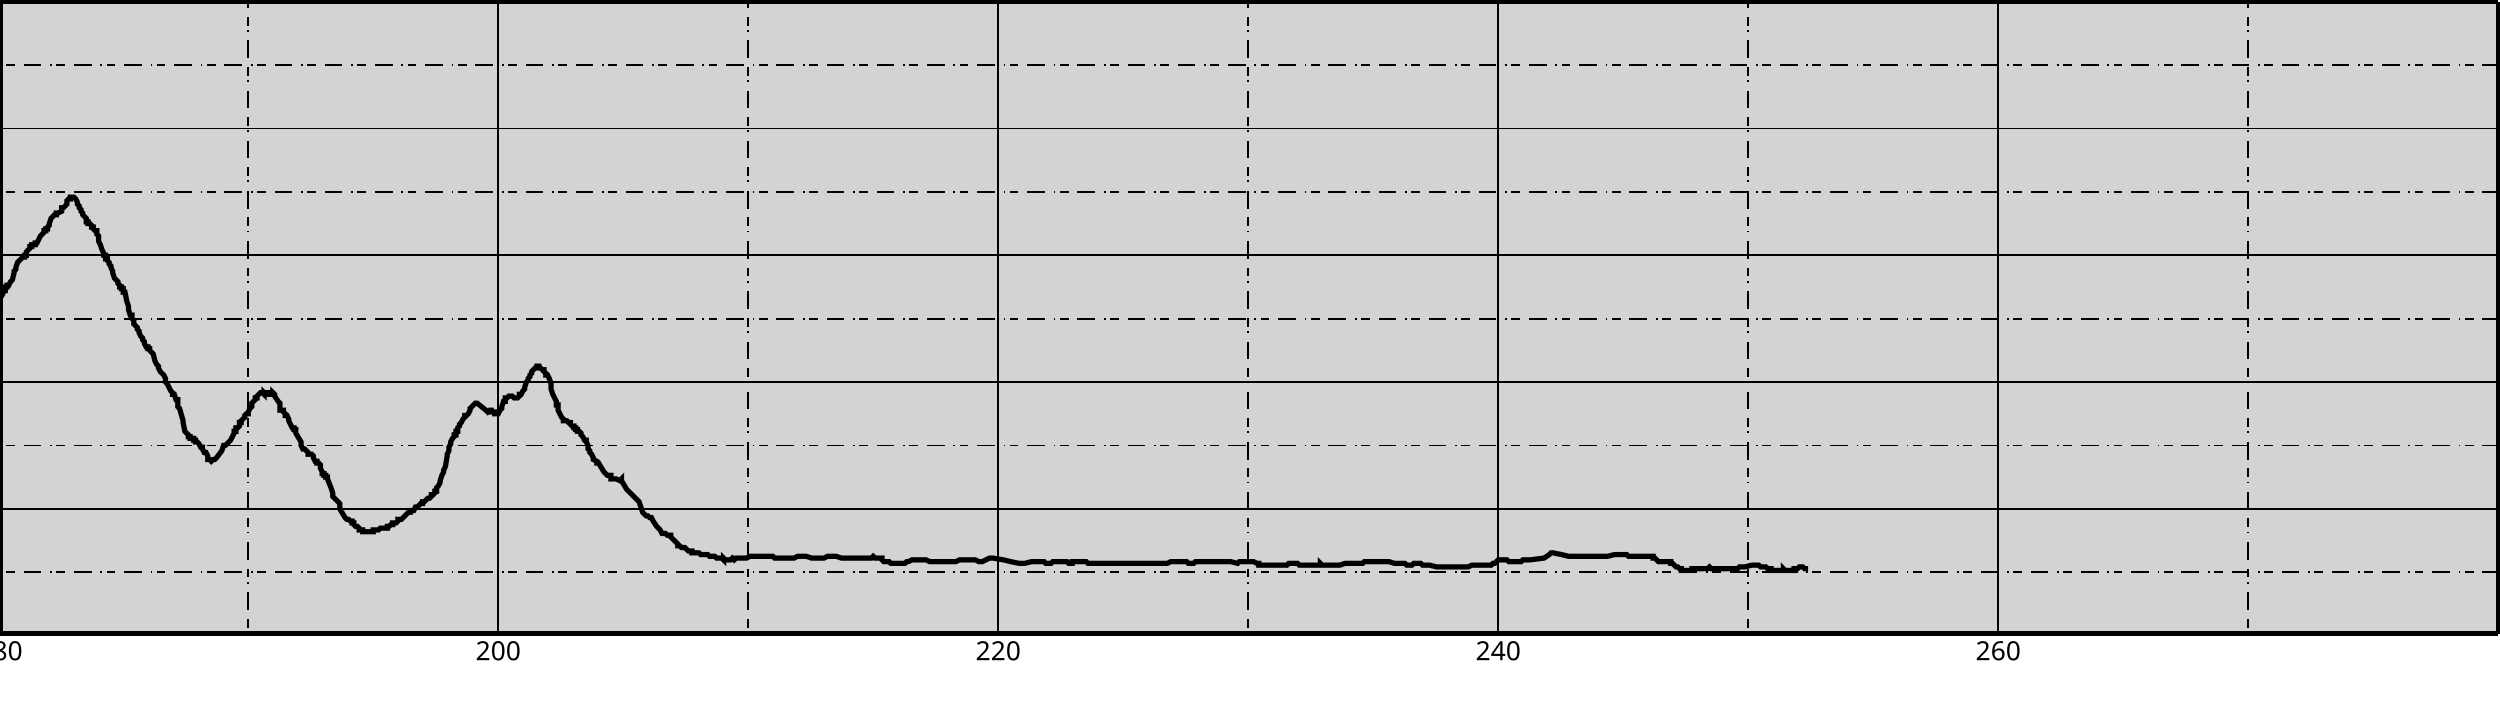
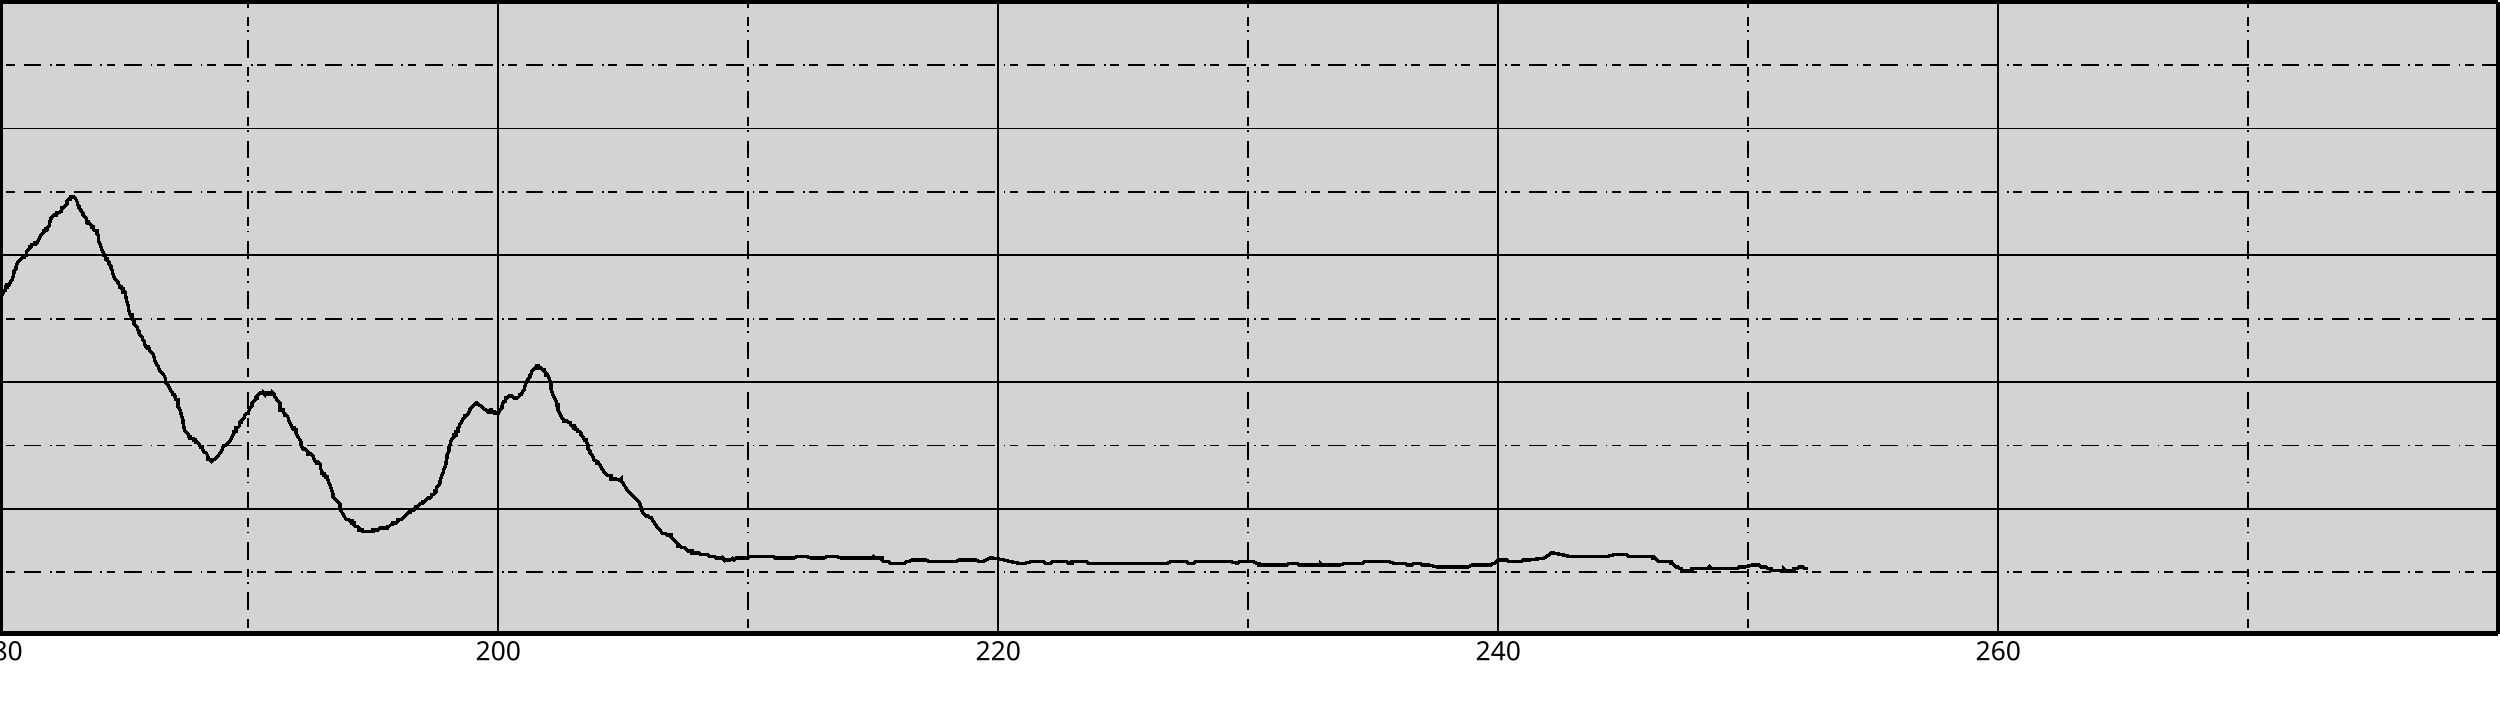
<svg xmlns="http://www.w3.org/2000/svg" height="400" width="1420">
  <g font-family="Libertinus Serif" font-size="15" id="world" shape-rendering="crispEdges">
    <g id="BG" />
    <g id="SB" transform="translate(0 360)">
-       <text text-anchor="middle" transform="translate(0 15)">
+       <text text-anchor="middle" x="0" y="15">
180
</text>
-       <text text-anchor="middle" transform="translate(283 15)">
+       <text text-anchor="middle" x="283" y="15">
200
</text>
-       <text text-anchor="middle" transform="translate(567 15)">
+       <text text-anchor="middle" x="567" y="15">
220
</text>
-       <text text-anchor="middle" transform="translate(851 15)">
+       <text text-anchor="middle" x="851" y="15">
240
</text>
-       <text text-anchor="middle" transform="translate(1135 15)">
+       <text text-anchor="middle" x="1135" y="15">
260
</text>
    </g>
    <g id="SD" transform="translate(0 360) scale(1 -1) scale(1 1)">
      <path d="M0,0 L0,359 L1419,359 L1419,0 L0,0" fill="lightgray" id="bg" />
      <path d="M0,0 L1419,0" stroke="black" stroke-width="3" />
      <path d="M0,0 L0,359" stroke="black" stroke-width="3" />
      <path d="M0,359 L1419,359" stroke="black" stroke-width="3" />
      <path d="M1419,0 L1419,359" stroke="black" stroke-width="3" />
      <path d="M0,0 L0,359" stroke="black" stroke-width="1" />
      <path d="M283,0 L283,359" stroke="black" stroke-width="1" />
      <path d="M567,0 L567,359" stroke="black" stroke-width="1" />
      <path d="M851,0 L851,359" stroke="black" stroke-width="1" />
      <path d="M1135,0 L1135,359" stroke="black" stroke-width="1" />
      <path d="M141,0 L141,359" stroke="black" stroke-dasharray="1.0,2.5,5.0,5.0,10.0,5.0" />
      <path d="M425,0 L425,359" stroke="black" stroke-dasharray="1.0,2.5,5.0,5.0,10.0,5.0" />
      <path d="M709,0 L709,359" stroke="black" stroke-dasharray="1.0,2.5,5.0,5.0,10.0,5.0" />
      <path d="M993,0 L993,359" stroke="black" stroke-dasharray="1.0,2.5,5.0,5.0,10.0,5.0" />
      <path d="M1277,0 L1277,359" stroke="black" stroke-dasharray="1.0,2.5,5.0,5.0,10.0,5.0" />
      <path d="M0,0 L1419,0" stroke="black" stroke-width="1" />
      <path d="M0,71 L1419,71" stroke="black" stroke-width="1" />
      <path d="M0,143 L1419,143" stroke="black" stroke-width="1" />
      <path d="M0,215 L1419,215" stroke="black" stroke-width="1" />
      <path d="M0,287 L1419,287" stroke="black" stroke-width="1" />
      <path d="M0,35 L1419,35" stroke="black" stroke-dasharray="1.0,2.5,5.0,5.0,10.0,5.0" />
      <path d="M0,107 L1419,107" stroke="black" stroke-dasharray="1.0,2.5,5.0,5.0,10.0,5.0" />
      <path d="M0,179 L1419,179" stroke="black" stroke-dasharray="1.0,2.5,5.0,5.0,10.0,5.0" />
      <path d="M0,251 L1419,251" stroke="black" stroke-dasharray="1.0,2.5,5.0,5.0,10.0,5.0" />
      <path d="M0,323 L1419,323" stroke="black" stroke-dasharray="1.0,2.5,5.0,5.0,10.0,5.0" />
-       <path d="M0,190 L0,190 L0,191 L0,191 L0,191 L1,192 L2,194 L2,194 L2,194 L2,195 L2,195 L3,195 L3,197 L3,197 L4,197 L4,197 L4,198 L4,198 L5,198 L5,198 L5,198 L6,200 L6,200 L7,201 L7,201 L7,201 L8,205 L8,206 L9,207 L9,208 L10,211 L11,212 L11,212 L11,212 L12,213 L12,213 L12,213 L12,213 L13,214 L13,214 L13,214 L13,214 L14,214 L14,214 L14,215 L15,215 L15,217 L15,217 L16,218 L17,219 L17,219 L17,220 L17,220 L18,220 L18,220 L18,221 L18,221 L18,221 L19,221 L19,221 L19,221 L19,221 L19,221 L20,221 L20,221 L20,222 L21,222 L21,222 L23,226 L24,227 L24,227 L25,228 L25,229 L25,229 L25,229 L26,229 L26,229 L26,229 L26,229 L26,230 L27,230 L27,230 L27,230 L27,230 L27,231 L28,232 L28,233 L29,236 L30,237 L31,238 L31,238 L32,238 L32,238 L32,238 L32,239 L32,239 L33,239 L35,240 L35,240 L35,242 L36,242 L36,242 L37,243 L38,244 L38,245 L38,246 L39,247 L40,247 L40,247 L40,247 L40,248 L41,248 L41,248 L42,248 L42,248 L43,247 L44,245 L44,244 L45,243 L45,242 L46,241 L46,241 L46,241 L46,240 L46,240 L47,239 L47,238 L48,237 L48,237 L49,236 L49,235 L49,234 L50,234 L50,234 L50,233 L50,233 L50,233 L51,233 L51,233 L51,233 L52,232 L52,232 L52,232 L52,231 L53,231 L53,231 L53,230 L53,230 L54,229 L54,229 L55,229 L55,228 L55,227 L56,226 L56,225 L56,223 L57,221 L58,218 L59,216 L59,216 L59,215 L60,215 L60,214 L60,213 L61,213 L61,212 L62,211 L62,210 L63,209 L63,208 L64,206 L64,205 L65,202 L65,202 L66,201 L67,200 L67,200 L67,199 L68,198 L68,198 L68,197 L68,197 L69,197 L69,197 L69,197 L69,196 L69,196 L70,196 L70,195 L70,194 L71,194 L72,189 L73,186 L73,184 L74,181 L74,181 L75,181 L75,180 L75,179 L76,178 L76,176 L76,176 L77,175 L78,174 L78,173 L79,172 L79,171 L80,169 L80,169 L81,168 L81,167 L82,166 L82,165 L82,165 L83,163 L84,163 L84,162 L84,162 L85,162 L85,162 L85,161 L86,160 L86,160 L87,159 L88,155 L89,153 L90,152 L90,151 L91,149 L93,147 L94,145 L94,145 L94,143 L95,142 L96,140 L97,138 L97,138 L98,137 L98,136 L99,136 L99,136 L100,133 L101,133 L101,129 L102,128 L104,121 L104,120 L105,115 L106,114 L107,113 L107,112 L107,112 L107,112 L107,112 L108,112 L108,111 L108,111 L109,111 L109,111 L110,111 L110,110 L111,110 L111,109 L112,109 L113,108 L113,108 L113,108 L114,106 L115,106 L115,106 L115,105 L115,105 L116,103 L116,103 L117,103 L118,101 L118,99 L119,99 L120,98 L120,98 L121,99 L121,99 L121,99 L122,99 L122,99 L122,99 L123,100 L123,100 L123,100 L126,104 L127,107 L128,107 L129,108 L130,109 L131,110 L132,112 L133,114 L133,115 L134,115 L134,117 L135,117 L135,117 L135,117 L135,117 L135,117 L136,118 L136,120 L137,120 L137,120 L137,121 L138,122 L139,123 L139,123 L139,124 L139,124 L139,124 L140,125 L140,125 L141,125 L141,126 L142,128 L142,128 L143,129 L143,131 L143,131 L144,132 L144,132 L145,133 L145,133 L145,134 L146,134 L146,135 L147,136 L148,137 L148,137 L149,137 L150,136 L150,137 L151,136 L152,136 L152,136 L152,137 L153,137 L153,137 L154,136 L154,136 L154,136 L155,136 L155,137 L155,137 L156,136 L156,136 L156,136 L156,135 L156,135 L158,132 L159,131 L159,129 L159,127 L160,127 L161,127 L161,126 L162,125 L162,124 L163,124 L164,122 L164,121 L165,119 L166,117 L167,117 L167,116 L168,116 L168,116 L168,114 L171,109 L171,107 L172,105 L173,105 L174,104 L174,104 L174,104 L175,103 L175,103 L175,102 L175,102 L176,102 L176,102 L176,102 L176,102 L176,102 L177,102 L178,101 L178,101 L178,100 L179,98 L179,98 L179,98 L179,98 L180,98 L180,98 L180,98 L180,97 L180,97 L181,97 L181,97 L182,96 L182,95 L182,94 L183,92 L183,91 L183,91 L184,91 L184,90 L184,90 L185,90 L185,90 L185,89 L186,89 L186,88 L186,88 L188,83 L189,80 L189,78 L190,77 L191,76 L193,74 L193,71 L196,66 L196,66 L197,65 L197,65 L197,65 L198,65 L198,65 L198,65 L198,65 L198,65 L198,65 L199,64 L199,64 L199,64 L200,64 L200,63 L200,63 L201,63 L201,62 L201,62 L201,62 L201,62 L202,61 L202,61 L202,61 L203,61 L203,61 L203,61 L203,61 L204,60 L204,60 L204,59 L205,59 L205,59 L205,59 L206,59 L206,58 L207,58 L207,58 L208,58 L208,58 L208,58 L209,58 L210,58 L210,58 L210,58 L211,58 L212,58 L212,58 L212,59 L213,59 L213,59 L213,59 L214,59 L214,59 L214,59 L215,59 L215,59 L215,59 L216,60 L216,60 L218,60 L218,60 L218,60 L219,60 L219,60 L220,60 L220,60 L220,61 L220,61 L221,61 L222,62 L222,62 L222,62 L223,62 L223,62 L223,62 L223,63 L224,63 L225,63 L226,64 L226,65 L226,65 L227,65 L228,65 L228,65 L228,65 L228,65 L229,66 L229,66 L230,67 L231,68 L232,69 L232,69 L232,69 L233,69 L233,70 L235,70 L236,72 L236,72 L237,72 L238,73 L239,74 L239,74 L240,74 L240,75 L241,75 L241,75 L242,76 L243,77 L243,77 L244,77 L245,78 L245,78 L245,79 L246,79 L246,79 L247,80 L247,81 L248,81 L248,81 L248,83 L249,84 L250,86 L250,87 L251,90 L252,92 L252,93 L253,95 L254,101 L254,102 L255,104 L255,106 L256,108 L256,108 L256,108 L256,109 L257,111 L257,111 L258,112 L258,113 L258,113 L259,113 L259,115 L259,115 L260,115 L260,117 L261,118 L261,119 L262,120 L263,122 L263,122 L263,122 L264,123 L264,124 L265,124 L266,125 L267,127 L267,128 L268,129 L269,130 L270,131 L270,131 L270,131 L271,131 L276,127 L277,126 L277,126 L278,127 L279,127 L279,126 L279,126 L280,126 L280,126 L281,126 L281,125 L282,125 L282,125 L283,125 L283,125 L284,127 L284,127 L285,128 L285,129 L286,132 L287,132 L287,134 L288,134 L289,135 L290,135 L291,135 L291,135 L291,135 L291,135 L292,134 L293,134 L293,134 L294,134 L295,135 L295,135 L295,135 L295,136 L295,136 L296,136 L297,138 L297,138 L297,138 L298,139 L298,140 L299,143 L299,143 L299,143 L300,144 L300,145 L301,146 L301,147 L301,147 L302,148 L302,149 L303,150 L303,150 L303,150 L304,151 L304,151 L305,151 L305,151 L305,151 L305,151 L305,152 L306,152 L306,151 L306,151 L306,151 L307,151 L308,150 L308,150 L308,150 L309,150 L309,149 L309,149 L309,149 L310,148 L310,147 L310,147 L311,147 L312,145 L313,142 L313,141 L313,139 L314,136 L315,134 L315,134 L316,132 L316,130 L317,130 L317,128 L317,127 L318,125 L319,123 L320,122 L320,122 L320,122 L320,121 L321,121 L322,121 L323,120 L324,120 L324,119 L324,119 L325,118 L325,118 L325,118 L326,118 L326,118 L326,117 L327,117 L327,117 L327,116 L327,116 L327,116 L328,116 L328,116 L328,115 L329,115 L329,115 L330,114 L330,113 L331,112 L331,112 L332,110 L333,110 L333,109 L334,107 L334,105 L335,104 L335,103 L336,102 L336,102 L337,100 L337,99 L337,99 L339,98 L339,97 L339,97 L340,97 L340,97 L340,97 L343,92 L344,91 L345,90 L346,90 L347,90 L347,88 L349,88 L350,88 L352,87 L352,87 L353,88 L353,87 L356,82 L358,80 L359,79 L359,79 L361,77 L362,76 L363,75 L365,69 L367,67 L368,67 L368,67 L368,67 L369,66 L370,66 L371,64 L373,61 L375,59 L376,57 L378,57 L379,56 L379,56 L379,56 L379,56 L379,56 L380,56 L380,56 L380,56 L380,56 L381,56 L381,55 L381,55 L382,54 L382,54 L383,53 L384,52 L384,52 L385,51 L385,50 L386,50 L387,49 L387,49 L388,49 L388,49 L388,49 L388,49 L388,49 L388,49 L389,49 L390,48 L390,48 L390,48 L391,47 L391,47 L392,47 L392,47 L393,47 L393,47 L393,46 L394,46 L394,46 L395,46 L395,46 L397,46 L398,45 L399,45 L401,45 L402,45 L402,45 L403,44 L404,44 L405,44 L405,44 L405,44 L406,44 L406,44 L406,44 L407,43 L407,43 L409,43 L409,43 L409,43 L409,43 L410,43 L410,43 L411,42 L411,43 L412,42 L413,42 L413,42 L413,42 L414,42 L414,42 L414,42 L414,42 L414,42 L414,42 L414,42 L414,42 L415,42 L416,43 L416,43 L417,42 L417,42 L417,42 L417,42 L417,42 L417,42 L418,43 L418,43 L418,43 L418,43 L419,43 L420,43 L420,43 L420,43 L420,43 L421,43 L421,43 L422,43 L422,43 L422,43 L423,43 L423,43 L423,43 L423,43 L423,43 L423,43 L424,43 L426,44 L426,44 L427,44 L427,44 L428,44 L428,44 L429,44 L429,44 L429,44 L429,44 L429,44 L430,44 L430,44 L430,44 L431,44 L432,44 L433,44 L434,44 L435,44 L435,44 L435,44 L436,44 L436,44 L436,44 L437,44 L438,44 L438,44 L439,44 L439,44 L440,43 L441,43 L442,43 L442,43 L442,43 L444,43 L445,43 L446,43 L447,43 L450,43 L451,43 L453,44 L455,44 L455,44 L456,44 L457,44 L457,44 L458,44 L458,44 L461,43 L461,43 L461,43 L463,43 L468,43 L470,44 L472,44 L474,44 L474,44 L474,44 L475,44 L475,44 L478,43 L480,43 L480,43 L480,43 L481,43 L483,43 L483,43 L483,43 L483,43 L483,43 L484,43 L484,43 L484,43 L484,43 L484,43 L485,43 L485,43 L485,43 L486,43 L486,43 L486,43 L487,43 L487,43 L487,43 L488,43 L488,43 L488,43 L488,43 L489,43 L490,43 L490,43 L490,43 L491,43 L494,43 L494,43 L495,43 L496,44 L497,43 L497,43 L497,43 L498,43 L498,43 L498,43 L499,43 L499,43 L499,43 L499,43 L500,43 L500,43 L501,43 L501,42 L502,41 L502,41 L503,41 L504,41 L504,41 L504,41 L504,41 L505,41 L506,40 L507,40 L508,40 L508,40 L509,40 L510,40 L510,40 L511,40 L514,40 L514,40 L515,41 L516,41 L518,42 L519,42 L519,42 L520,42 L521,42 L521,42 L522,42 L522,42 L523,42 L523,42 L524,42 L524,42 L525,42 L525,42 L526,42 L528,41 L529,41 L530,41 L530,41 L531,41 L532,41 L533,41 L533,41 L534,41 L534,41 L534,41 L534,41 L534,41 L534,41 L534,41 L534,41 L535,41 L535,41 L536,41 L537,41 L538,41 L539,41 L539,41 L540,41 L541,41 L543,41 L545,42 L548,42 L549,42 L550,42 L551,42 L553,42 L553,42 L554,42 L554,42 L556,41 L558,41 L560,42 L562,43 L562,43 L563,43 L564,43 L570,42 L574,41 L574,41 L579,40 L579,40 L580,40 L580,40 L581,40 L582,40 L582,40 L582,40 L586,41 L587,41 L587,41 L587,41 L588,41 L588,41 L588,41 L589,41 L589,41 L589,41 L590,41 L591,41 L592,41 L593,41 L593,41 L594,40 L595,40 L597,40 L597,40 L598,41 L599,41 L600,41 L601,41 L602,41 L603,41 L603,41 L603,41 L604,41 L604,41 L604,41 L605,41 L605,41 L605,41 L606,41 L606,41 L607,40 L607,40 L607,40 L608,40 L609,40 L609,40 L609,41 L609,41 L610,41 L611,41 L611,41 L612,41 L613,41 L615,41 L616,41 L617,41 L618,40 L619,40 L620,40 L621,40 L624,40 L624,40 L626,40 L626,40 L626,40 L627,40 L627,40 L627,40 L628,40 L630,40 L634,40 L637,40 L638,40 L641,40 L641,40 L641,40 L643,40 L644,40 L644,40 L644,40 L645,40 L651,40 L651,40 L651,40 L657,40 L662,40 L663,40 L665,41 L668,41 L669,41 L672,41 L672,41 L672,41 L672,41 L672,41 L672,41 L673,41 L673,41 L673,41 L674,41 L674,41 L675,40 L675,40 L676,40 L677,40 L677,40 L678,40 L679,41 L679,41 L679,41 L681,41 L681,41 L692,41 L692,41 L694,41 L694,41 L696,41 L699,41 L703,40 L704,41 L704,41 L705,41 L706,41 L707,41 L707,41 L708,41 L708,41 L712,41 L712,41 L712,41 L714,40 L715,40 L715,39 L716,39 L716,39 L717,39 L717,39 L718,39 L719,39 L720,39 L720,39 L721,39 L722,39 L723,39 L723,39 L724,39 L725,39 L726,39 L726,39 L727,39 L728,39 L728,39 L729,39 L729,39 L730,39 L730,39 L731,39 L732,40 L732,40 L733,40 L733,40 L734,40 L734,40 L734,40 L735,40 L735,40 L737,40 L738,39 L739,39 L739,39 L739,39 L740,39 L741,39 L741,39 L743,39 L743,39 L743,39 L744,39 L744,39 L745,39 L745,39 L747,39 L750,39 L750,40 L751,39 L751,39 L752,39 L752,39 L753,39 L760,39 L761,39 L761,39 L761,39 L764,40 L764,40 L765,40 L765,40 L766,40 L770,40 L774,40 L775,41 L776,41 L777,41 L778,41 L779,41 L780,41 L780,41 L781,41 L784,41 L789,41 L792,40 L798,40 L799,39 L799,39 L799,39 L799,39 L800,39 L800,39 L801,39 L801,39 L801,39 L801,39 L802,39 L802,39 L803,40 L804,40 L804,40 L804,40 L804,40 L806,40 L806,40 L806,40 L806,40 L807,40 L808,39 L809,39 L809,39 L810,39 L810,39 L810,39 L810,39 L811,39 L811,39 L811,39 L812,39 L816,38 L817,38 L817,38 L817,38 L818,38 L818,38 L819,38 L820,38 L821,38 L823,38 L823,38 L824,38 L824,38 L825,38 L825,38 L826,38 L826,38 L826,38 L826,38 L826,38 L826,38 L828,38 L829,38 L830,38 L834,38 L836,39 L837,39 L837,39 L838,39 L838,39 L838,39 L838,39 L839,39 L839,39 L839,39 L839,39 L839,39 L840,39 L840,39 L841,39 L841,39 L843,39 L843,39 L844,39 L844,39 L845,39 L845,39 L845,39 L845,39 L845,39 L846,39 L846,39 L847,39 L847,39 L847,39 L847,39 L847,39 L847,39 L848,40 L849,40 L850,41 L851,42 L851,42 L852,42 L853,42 L853,42 L854,42 L854,42 L854,42 L854,42 L854,42 L854,42 L855,42 L855,42 L855,42 L855,42 L856,42 L857,41 L857,41 L858,41 L858,41 L858,41 L859,41 L859,41 L859,41 L859,41 L859,41 L860,41 L860,41 L860,41 L861,41 L861,41 L861,41 L861,41 L862,41 L862,41 L862,41 L862,41 L862,41 L862,41 L862,41 L864,41 L865,42 L865,42 L866,42 L866,42 L866,42 L866,42 L866,42 L866,42 L867,42 L868,42 L869,42 L877,43 L880,45 L881,46 L881,46 L882,46 L887,45 L887,45 L891,44 L892,44 L893,44 L894,44 L898,44 L899,44 L900,44 L900,44 L901,44 L910,44 L912,44 L913,44 L917,45 L923,45 L924,45 L925,44 L928,44 L929,44 L929,44 L930,44 L934,44 L935,44 L936,44 L936,44 L937,44 L939,44 L939,43 L940,43 L942,41 L942,41 L943,41 L944,41 L945,41 L946,41 L946,41 L947,41 L947,41 L947,41 L948,41 L949,41 L949,40 L950,40 L951,39 L951,39 L952,38 L953,38 L953,38 L954,37 L955,37 L955,36 L957,36 L958,36 L958,36 L958,36 L958,36 L958,36 L958,36 L959,36 L959,36 L959,36 L959,36 L960,36 L960,36 L960,36 L961,36 L961,36 L961,36 L961,37 L962,37 L962,37 L963,37 L964,37 L964,37 L965,37 L966,37 L966,37 L967,37 L967,37 L967,37 L969,37 L970,37 L971,38 L971,38 L971,38 L972,37 L973,37 L974,37 L975,37 L975,37 L975,37 L976,37 L978,37 L978,37 L980,37 L980,37 L980,37 L980,37 L981,37 L981,37 L981,37 L984,37 L985,37 L985,37 L987,37 L988,38 L990,38 L990,38 L991,38 L991,38 L991,38 L995,39 L996,39 L996,39 L997,39 L997,39 L997,39 L997,39 L998,39 L998,39 L998,39 L998,39 L999,39 L1000,38 L1001,38 L1001,38 L1002,38 L1002,38 L1002,38 L1003,38 L1003,38 L1003,38 L1004,37 L1005,37 L1006,37 L1006,36 L1006,36 L1007,36 L1007,36 L1008,36 L1009,36 L1009,36 L1010,36 L1010,36 L1011,36 L1011,36 L1011,36 L1011,36 L1011,36 L1012,36 L1013,36 L1013,37 L1014,36 L1014,36 L1015,36 L1015,36 L1015,36 L1015,36 L1016,36 L1016,36 L1016,36 L1017,36 L1017,36 L1017,36 L1018,36 L1018,36 L1018,36 L1018,36 L1019,36 L1019,36 L1019,36 L1019,36 L1019,37 L1019,37 L1020,37 L1020,37 L1021,37 L1021,37 L1022,38 L1022,38 L1022,38 L1022,38 L1023,38 L1023,38 L1023,38 L1023,38 L1024,38 L1025,37 L1025,37 L1025,37 L1027,37 L1027,37 L1027,37 L1027,37" fill="transparent" id="track" shape-rendering="geometricPrecision" stroke="black" stroke-width="3" />
+       <path d="M0,190 L0,190 L0,191 L0,191 L0,191 L1,192 L2,194 L2,194 L2,194 L2,195 L2,195 L3,195 L3,197 L3,197 L4,197 L4,197 L4,198 L4,198 L5,198 L5,198 L5,198 L6,200 L6,200 L7,201 L7,201 L7,201 L8,205 L8,206 L9,207 L9,208 L10,211 L11,212 L11,212 L11,212 L12,213 L12,213 L12,213 L12,213 L13,214 L13,214 L13,214 L13,214 L14,214 L14,214 L14,215 L15,215 L15,217 L15,217 L16,218 L17,219 L17,219 L17,220 L17,220 L18,220 L18,220 L18,221 L18,221 L18,221 L19,221 L19,221 L19,221 L19,221 L19,221 L20,221 L20,221 L20,222 L21,222 L21,222 L23,226 L24,227 L24,227 L25,228 L25,229 L25,229 L25,229 L26,229 L26,229 L26,229 L26,229 L26,230 L27,230 L27,230 L27,230 L27,230 L27,231 L28,232 L28,233 L29,236 L30,237 L31,238 L31,238 L32,238 L32,238 L32,238 L32,239 L32,239 L33,239 L35,240 L35,240 L35,242 L36,242 L36,242 L37,243 L38,244 L38,245 L38,246 L39,247 L40,247 L40,247 L40,247 L40,248 L41,248 L41,248 L42,248 L42,248 L43,247 L44,245 L44,244 L45,243 L45,242 L46,241 L46,241 L46,241 L46,240 L46,240 L47,239 L47,238 L48,237 L48,237 L49,236 L49,235 L49,234 L50,234 L50,234 L50,233 L50,233 L50,233 L51,233 L51,233 L51,233 L52,232 L52,232 L52,232 L52,231 L53,231 L53,231 L53,230 L53,230 L54,229 L54,229 L55,229 L55,228 L55,227 L56,226 L56,225 L56,223 L57,221 L58,218 L59,216 L59,216 L59,215 L60,215 L60,214 L60,213 L61,213 L61,212 L62,211 L62,210 L63,209 L63,208 L64,206 L64,205 L65,202 L65,202 L66,201 L67,200 L67,200 L67,199 L68,198 L68,198 L68,197 L68,197 L69,197 L69,197 L69,197 L69,196 L69,196 L70,196 L70,195 L70,194 L71,194 L72,189 L73,186 L73,184 L74,181 L74,181 L75,181 L75,180 L75,179 L76,178 L76,176 L76,176 L77,175 L78,174 L78,173 L79,172 L79,171 L80,169 L80,169 L81,168 L81,167 L82,166 L82,165 L82,165 L83,163 L84,163 L84,162 L84,162 L85,162 L85,162 L85,161 L86,160 L86,160 L87,159 L88,155 L89,153 L90,152 L90,151 L91,149 L93,147 L94,145 L94,145 L94,143 L95,142 L96,140 L97,138 L97,138 L98,137 L98,136 L99,136 L99,136 L100,133 L101,133 L101,129 L102,128 L104,121 L104,120 L105,115 L106,114 L107,113 L107,112 L107,112 L107,112 L107,112 L108,112 L108,111 L108,111 L109,111 L109,111 L110,111 L110,110 L111,110 L111,109 L112,109 L113,108 L113,108 L113,108 L114,106 L115,106 L115,106 L115,105 L115,105 L116,103 L116,103 L117,103 L118,101 L118,99 L119,99 L120,98 L120,98 L121,99 L121,99 L121,99 L122,99 L122,99 L122,99 L123,100 L123,100 L123,100 L126,104 L127,107 L128,107 L129,108 L130,109 L131,110 L132,112 L133,114 L133,115 L134,115 L134,117 L135,117 L135,117 L135,117 L135,117 L135,117 L136,118 L136,120 L137,120 L137,120 L137,121 L138,122 L139,123 L139,123 L139,124 L139,124 L139,124 L140,125 L140,125 L141,125 L141,126 L142,128 L142,128 L143,129 L143,131 L143,131 L144,132 L144,132 L145,133 L145,133 L145,134 L146,134 L146,135 L147,136 L148,137 L148,137 L149,137 L150,136 L150,137 L151,136 L152,136 L152,136 L152,137 L153,137 L153,137 L154,136 L154,136 L154,136 L155,136 L155,137 L155,137 L156,136 L156,136 L156,136 L156,135 L156,135 L158,132 L159,131 L159,129 L159,127 L160,127 L161,127 L161,126 L162,125 L162,124 L163,124 L164,122 L164,121 L165,119 L166,117 L167,117 L167,116 L168,116 L168,116 L168,114 L171,109 L171,107 L172,105 L173,105 L174,104 L174,104 L174,104 L175,103 L175,103 L175,102 L175,102 L176,102 L176,102 L176,102 L176,102 L176,102 L177,102 L178,101 L178,101 L178,100 L179,98 L179,98 L179,98 L179,98 L180,98 L180,98 L180,98 L180,97 L180,97 L181,97 L181,97 L182,96 L182,95 L182,94 L183,92 L183,91 L183,91 L184,91 L184,90 L184,90 L185,90 L185,90 L185,89 L186,89 L186,88 L186,88 L188,83 L189,80 L189,78 L190,77 L191,76 L193,74 L193,71 L196,66 L196,66 L197,65 L197,65 L197,65 L198,65 L198,65 L198,65 L198,65 L198,65 L198,65 L199,64 L199,64 L199,64 L200,64 L200,63 L200,63 L201,63 L201,62 L201,62 L201,62 L201,62 L202,61 L202,61 L202,61 L203,61 L203,61 L203,61 L203,61 L204,60 L204,60 L204,59 L205,59 L205,59 L205,59 L206,59 L206,58 L207,58 L207,58 L208,58 L208,58 L208,58 L209,58 L210,58 L210,58 L210,58 L211,58 L212,58 L212,58 L212,59 L213,59 L213,59 L213,59 L214,59 L214,59 L214,59 L215,59 L215,59 L215,59 L216,60 L216,60 L218,60 L218,60 L218,60 L219,60 L219,60 L220,60 L220,60 L220,61 L220,61 L221,61 L222,62 L222,62 L222,62 L223,62 L223,62 L223,62 L223,63 L224,63 L225,63 L226,64 L226,65 L226,65 L227,65 L228,65 L228,65 L228,65 L228,65 L229,66 L229,66 L230,67 L231,68 L232,69 L232,69 L232,69 L233,69 L233,70 L235,70 L236,72 L236,72 L237,72 L238,73 L239,74 L239,74 L240,74 L240,75 L241,75 L241,75 L242,76 L243,77 L243,77 L244,77 L245,78 L245,78 L245,79 L246,79 L246,79 L247,80 L247,81 L248,81 L248,81 L248,83 L249,84 L250,86 L250,87 L251,90 L252,92 L252,93 L253,95 L254,101 L254,102 L255,104 L255,106 L256,108 L256,108 L256,108 L256,109 L257,111 L257,111 L258,112 L258,113 L258,113 L259,113 L259,115 L259,115 L260,115 L260,117 L261,118 L261,119 L262,120 L263,122 L263,122 L263,122 L264,123 L264,124 L265,124 L266,125 L267,127 L267,128 L268,129 L269,130 L270,131 L270,131 L270,131 L271,131 L276,127 L277,126 L277,126 L278,127 L279,127 L279,126 L279,126 L280,126 L280,126 L281,126 L281,125 L282,125 L282,125 L283,125 L283,125 L284,127 L284,127 L285,128 L285,129 L286,132 L287,132 L287,134 L288,134 L289,135 L290,135 L291,135 L291,135 L291,135 L291,135 L292,134 L293,134 L293,134 L294,134 L295,135 L295,135 L295,135 L295,136 L295,136 L296,136 L297,138 L297,138 L297,138 L298,139 L298,140 L299,143 L299,143 L299,143 L300,144 L300,145 L301,146 L301,147 L301,147 L302,148 L302,149 L303,150 L303,150 L303,150 L304,151 L304,151 L305,151 L305,151 L305,151 L305,151 L305,152 L306,152 L306,151 L306,151 L306,151 L307,151 L308,150 L308,150 L308,150 L309,150 L309,149 L309,149 L309,149 L310,148 L310,147 L310,147 L311,147 L312,145 L313,142 L313,141 L313,139 L314,136 L315,134 L315,134 L316,132 L316,130 L317,130 L317,128 L317,127 L318,125 L319,123 L320,122 L320,122 L320,122 L320,121 L321,121 L322,121 L323,120 L324,120 L324,119 L324,119 L325,118 L325,118 L325,118 L326,118 L326,118 L326,117 L327,117 L327,117 L327,116 L327,116 L327,116 L328,116 L328,116 L328,115 L329,115 L329,115 L330,114 L330,113 L331,112 L331,112 L332,110 L333,110 L333,109 L334,107 L334,105 L335,104 L335,103 L336,102 L336,102 L337,100 L337,99 L337,99 L339,98 L339,97 L339,97 L340,97 L340,97 L340,97 L343,92 L344,91 L345,90 L346,90 L347,90 L347,88 L349,88 L350,88 L352,87 L352,87 L353,88 L353,87 L356,82 L358,80 L359,79 L359,79 L361,77 L362,76 L363,75 L365,69 L367,67 L368,67 L368,67 L368,67 L369,66 L370,66 L371,64 L373,61 L375,59 L376,57 L378,57 L379,56 L379,56 L379,56 L379,56 L379,56 L380,56 L380,56 L380,56 L380,56 L381,56 L381,55 L381,55 L382,54 L382,54 L383,53 L384,52 L384,52 L385,51 L385,50 L386,50 L387,49 L387,49 L388,49 L388,49 L388,49 L388,49 L388,49 L388,49 L389,49 L390,48 L390,48 L390,48 L391,47 L391,47 L392,47 L392,47 L393,47 L393,47 L393,46 L394,46 L394,46 L395,46 L395,46 L397,46 L398,45 L399,45 L401,45 L402,45 L402,45 L403,44 L404,44 L405,44 L405,44 L405,44 L406,44 L406,44 L406,44 L407,43 L407,43 L409,43 L409,43 L409,43 L409,43 L410,43 L410,43 L411,42 L411,43 L412,42 L413,42 L413,42 L413,42 L414,42 L414,42 L414,42 L414,42 L414,42 L414,42 L414,42 L414,42 L415,42 L416,43 L416,43 L417,42 L417,42 L417,42 L417,42 L417,42 L417,42 L418,43 L418,43 L418,43 L418,43 L419,43 L420,43 L420,43 L420,43 L420,43 L421,43 L421,43 L422,43 L422,43 L422,43 L423,43 L423,43 L423,43 L423,43 L423,43 L423,43 L424,43 L426,44 L426,44 L427,44 L427,44 L428,44 L428,44 L429,44 L429,44 L429,44 L429,44 L429,44 L430,44 L430,44 L430,44 L431,44 L432,44 L433,44 L434,44 L435,44 L435,44 L435,44 L436,44 L436,44 L436,44 L437,44 L438,44 L438,44 L439,44 L439,44 L440,43 L441,43 L442,43 L442,43 L442,43 L444,43 L445,43 L446,43 L447,43 L450,43 L451,43 L453,44 L455,44 L455,44 L456,44 L457,44 L457,44 L458,44 L458,44 L461,43 L461,43 L461,43 L463,43 L468,43 L470,44 L472,44 L474,44 L474,44 L474,44 L475,44 L475,44 L478,43 L480,43 L480,43 L480,43 L481,43 L483,43 L483,43 L483,43 L483,43 L483,43 L484,43 L484,43 L484,43 L484,43 L484,43 L485,43 L485,43 L485,43 L486,43 L486,43 L486,43 L487,43 L487,43 L487,43 L488,43 L488,43 L488,43 L488,43 L489,43 L490,43 L490,43 L490,43 L491,43 L494,43 L494,43 L495,43 L496,44 L497,43 L497,43 L497,43 L498,43 L498,43 L498,43 L499,43 L499,43 L499,43 L499,43 L500,43 L500,43 L501,43 L501,42 L502,41 L502,41 L503,41 L504,41 L504,41 L504,41 L504,41 L505,41 L506,40 L507,40 L508,40 L508,40 L509,40 L510,40 L510,40 L511,40 L514,40 L514,40 L515,41 L516,41 L518,42 L519,42 L519,42 L520,42 L521,42 L521,42 L522,42 L522,42 L523,42 L523,42 L524,42 L524,42 L525,42 L525,42 L526,42 L528,41 L529,41 L530,41 L530,41 L531,41 L532,41 L533,41 L533,41 L534,41 L534,41 L534,41 L534,41 L534,41 L534,41 L534,41 L534,41 L535,41 L535,41 L536,41 L537,41 L538,41 L539,41 L539,41 L540,41 L541,41 L543,41 L545,42 L548,42 L549,42 L550,42 L551,42 L553,42 L553,42 L554,42 L554,42 L556,41 L558,41 L560,42 L562,43 L562,43 L563,43 L564,43 L570,42 L574,41 L574,41 L579,40 L579,40 L580,40 L580,40 L581,40 L582,40 L582,40 L582,40 L586,41 L587,41 L587,41 L587,41 L588,41 L588,41 L588,41 L589,41 L589,41 L589,41 L590,41 L591,41 L592,41 L593,41 L593,41 L594,40 L595,40 L597,40 L597,40 L598,41 L599,41 L600,41 L601,41 L602,41 L603,41 L603,41 L603,41 L604,41 L604,41 L604,41 L605,41 L605,41 L605,41 L606,41 L606,41 L607,40 L607,40 L607,40 L608,40 L609,40 L609,40 L609,41 L609,41 L610,41 L611,41 L611,41 L612,41 L613,41 L615,41 L616,41 L617,41 L618,40 L619,40 L620,40 L621,40 L624,40 L624,40 L626,40 L626,40 L626,40 L627,40 L627,40 L627,40 L628,40 L630,40 L634,40 L637,40 L638,40 L641,40 L641,40 L641,40 L643,40 L644,40 L644,40 L644,40 L645,40 L651,40 L651,40 L651,40 L657,40 L662,40 L663,40 L665,41 L668,41 L669,41 L672,41 L672,41 L672,41 L672,41 L672,41 L672,41 L673,41 L673,41 L673,41 L674,41 L674,41 L675,40 L675,40 L676,40 L677,40 L677,40 L678,40 L679,41 L679,41 L679,41 L681,41 L681,41 L692,41 L692,41 L694,41 L694,41 L696,41 L699,41 L703,40 L704,41 L704,41 L705,41 L706,41 L707,41 L707,41 L708,41 L708,41 L712,41 L712,41 L712,41 L714,40 L715,40 L715,39 L716,39 L716,39 L717,39 L717,39 L718,39 L719,39 L720,39 L720,39 L721,39 L722,39 L723,39 L723,39 L724,39 L725,39 L726,39 L726,39 L727,39 L728,39 L728,39 L729,39 L729,39 L730,39 L730,39 L731,39 L732,40 L732,40 L733,40 L733,40 L734,40 L734,40 L734,40 L735,40 L735,40 L737,40 L738,39 L739,39 L739,39 L739,39 L740,39 L741,39 L741,39 L743,39 L743,39 L743,39 L744,39 L744,39 L745,39 L745,39 L747,39 L750,39 L750,40 L751,39 L751,39 L752,39 L752,39 L753,39 L760,39 L761,39 L761,39 L761,39 L764,40 L764,40 L765,40 L765,40 L766,40 L770,40 L774,40 L775,41 L776,41 L777,41 L778,41 L779,41 L780,41 L780,41 L781,41 L784,41 L789,41 L792,40 L798,40 L799,39 L799,39 L799,39 L799,39 L800,39 L800,39 L801,39 L801,39 L801,39 L801,39 L802,39 L802,39 L803,40 L804,40 L804,40 L804,40 L804,40 L806,40 L806,40 L806,40 L806,40 L807,40 L808,39 L809,39 L809,39 L810,39 L810,39 L810,39 L810,39 L811,39 L811,39 L811,39 L812,39 L816,38 L817,38 L817,38 L817,38 L818,38 L818,38 L819,38 L820,38 L821,38 L823,38 L823,38 L824,38 L824,38 L825,38 L825,38 L826,38 L826,38 L826,38 L826,38 L826,38 L826,38 L828,38 L829,38 L830,38 L834,38 L836,39 L837,39 L837,39 L838,39 L838,39 L838,39 L838,39 L839,39 L839,39 L839,39 L839,39 L839,39 L840,39 L840,39 L841,39 L841,39 L843,39 L843,39 L844,39 L844,39 L845,39 L845,39 L845,39 L845,39 L845,39 L846,39 L846,39 L847,39 L847,39 L847,39 L847,39 L847,39 L847,39 L848,40 L849,40 L850,41 L851,42 L851,42 L852,42 L853,42 L853,42 L854,42 L854,42 L854,42 L854,42 L854,42 L854,42 L855,42 L855,42 L855,42 L855,42 L856,42 L857,41 L857,41 L858,41 L858,41 L858,41 L859,41 L859,41 L859,41 L859,41 L859,41 L860,41 L860,41 L860,41 L861,41 L861,41 L861,41 L861,41 L862,41 L862,41 L862,41 L862,41 L862,41 L862,41 L862,41 L864,41 L865,42 L865,42 L866,42 L866,42 L866,42 L866,42 L866,42 L866,42 L867,42 L868,42 L869,42 L877,43 L880,45 L881,46 L881,46 L882,46 L887,45 L887,45 L891,44 L892,44 L893,44 L894,44 L898,44 L899,44 L900,44 L900,44 L901,44 L910,44 L912,44 L913,44 L917,45 L923,45 L924,45 L925,44 L928,44 L929,44 L929,44 L930,44 L934,44 L935,44 L936,44 L936,44 L937,44 L939,44 L939,43 L940,43 L942,41 L942,41 L943,41 L944,41 L945,41 L946,41 L946,41 L947,41 L947,41 L947,41 L948,41 L949,41 L949,40 L950,40 L951,39 L951,39 L952,38 L953,38 L953,38 L954,37 L955,37 L955,36 L957,36 L958,36 L958,36 L958,36 L958,36 L958,36 L958,36 L959,36 L959,36 L959,36 L959,36 L960,36 L960,36 L960,36 L961,36 L961,36 L961,36 L961,37 L962,37 L962,37 L963,37 L964,37 L964,37 L965,37 L966,37 L966,37 L967,37 L967,37 L967,37 L969,37 L970,37 L971,38 L971,38 L971,38 L972,37 L973,37 L974,37 L975,37 L975,37 L975,37 L976,37 L978,37 L978,37 L980,37 L980,37 L980,37 L980,37 L981,37 L981,37 L981,37 L984,37 L985,37 L985,37 L987,37 L988,38 L990,38 L990,38 L991,38 L991,38 L991,38 L995,39 L996,39 L996,39 L997,39 L997,39 L997,39 L997,39 L998,39 L998,39 L998,39 L998,39 L999,39 L1000,38 L1001,38 L1001,38 L1002,38 L1002,38 L1002,38 L1003,38 L1003,38 L1003,38 L1004,37 L1005,37 L1006,37 L1006,36 L1006,36 L1007,36 L1007,36 L1008,36 L1009,36 L1009,36 L1010,36 L1010,36 L1011,36 L1011,36 L1011,36 L1011,36 L1011,36 L1012,36 L1013,36 L1013,37 L1014,36 L1014,36 L1015,36 L1015,36 L1015,36 L1015,36 L1016,36 L1016,36 L1016,36 L1017,36 L1017,36 L1017,36 L1018,36 L1018,36 L1018,36 L1018,36 L1019,36 L1019,36 L1019,36 L1019,36 L1019,37 L1019,37 L1020,37 L1020,37 L1021,37 L1021,37 L1022,38 L1022,38 L1022,38 L1022,38 L1023,38 L1023,38 L1023,38 L1023,38 L1024,38 L1025,37 L1025,37 L1025,37 L1027,37 L1027,37 L1027,37 L1027,37" fill="transparent" id="track" stroke="black" stroke-width="2" />
    </g>
    <g id="SL" transform="translate(0 360) scale(-1 -1)">
-       <text text-anchor="end" transform="translate(10 -5) scale(-1 -1)">
+       <text text-anchor="end" transform="scale(-1 -1)" x="-10" y="5">
0
</text>
-       <text text-anchor="end" transform="translate(10 66) scale(-1 -1)">
+       <text text-anchor="end" transform="scale(-1 -1)" x="-10" y="-66">
200
</text>
-       <text text-anchor="end" transform="translate(10 138) scale(-1 -1)">
+       <text text-anchor="end" transform="scale(-1 -1)" x="-10" y="-138">
400
</text>
-       <text text-anchor="end" transform="translate(10 210) scale(-1 -1)">
+       <text text-anchor="end" transform="scale(-1 -1)" x="-10" y="-210">
600
</text>
-       <text text-anchor="end" transform="translate(10 282) scale(-1 -1)">
+       <text text-anchor="end" transform="scale(-1 -1)" x="-10" y="-282">
800
</text>
    </g>
  </g>
</svg>
